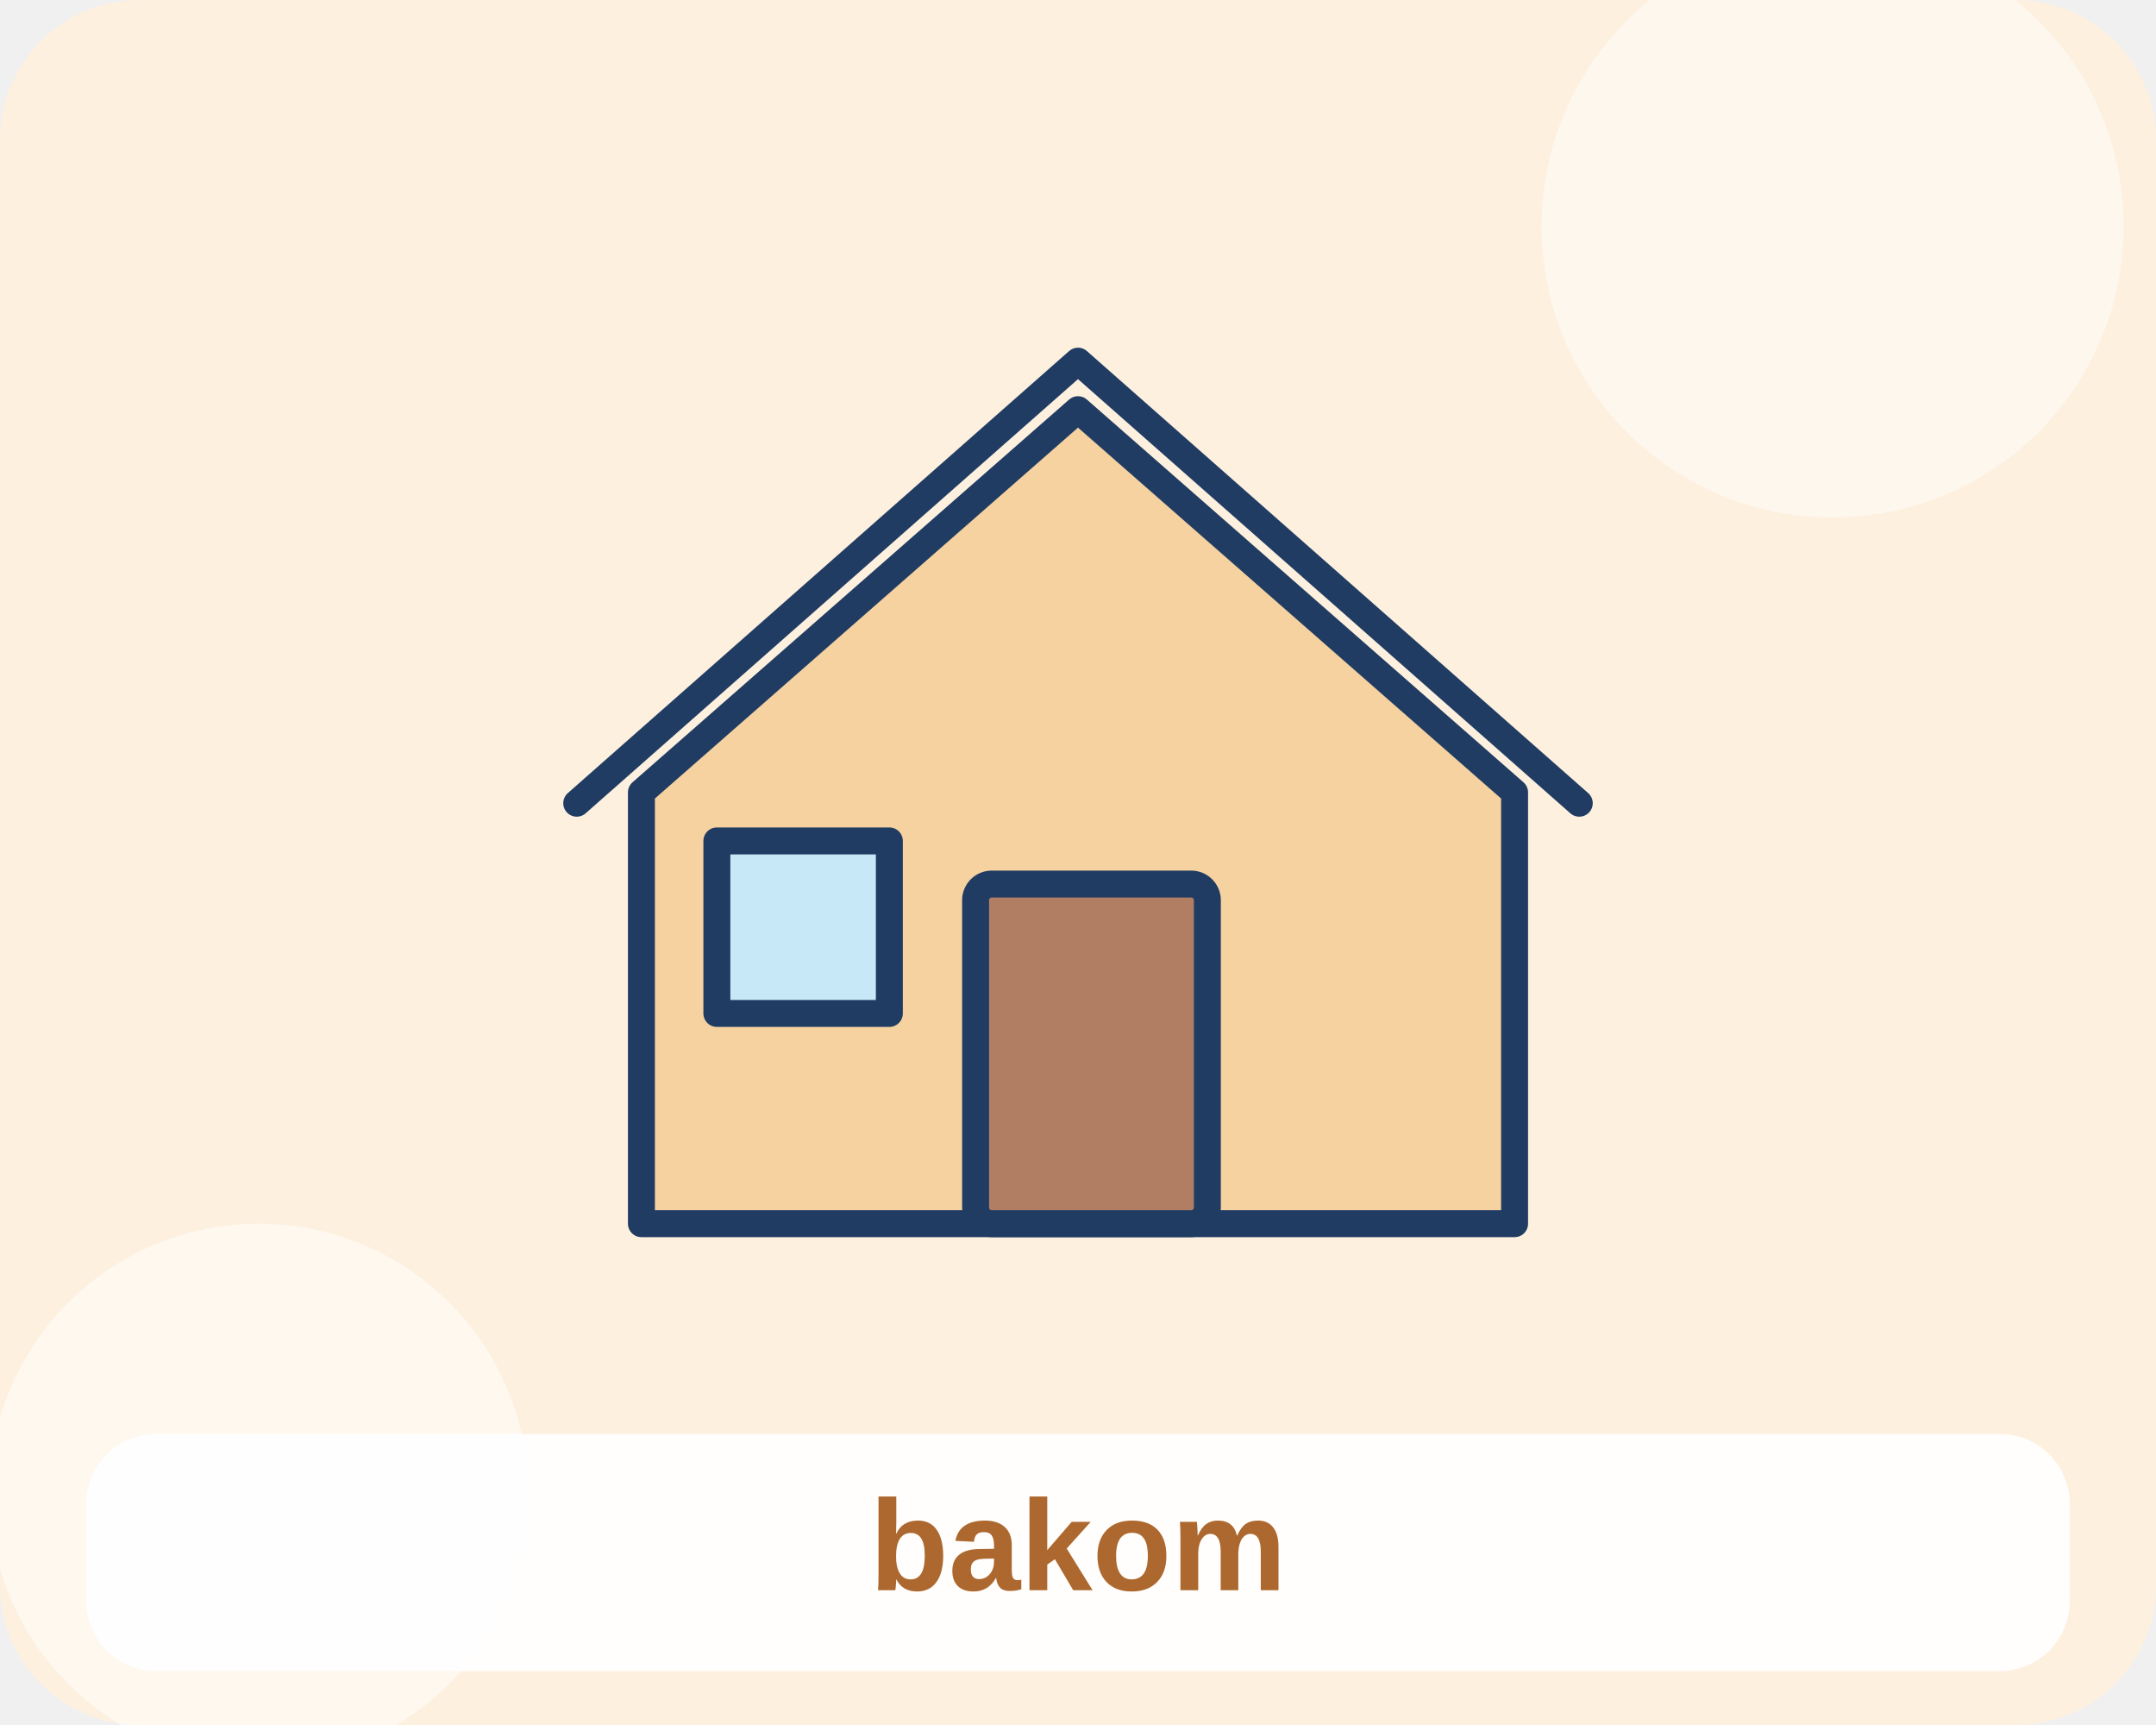
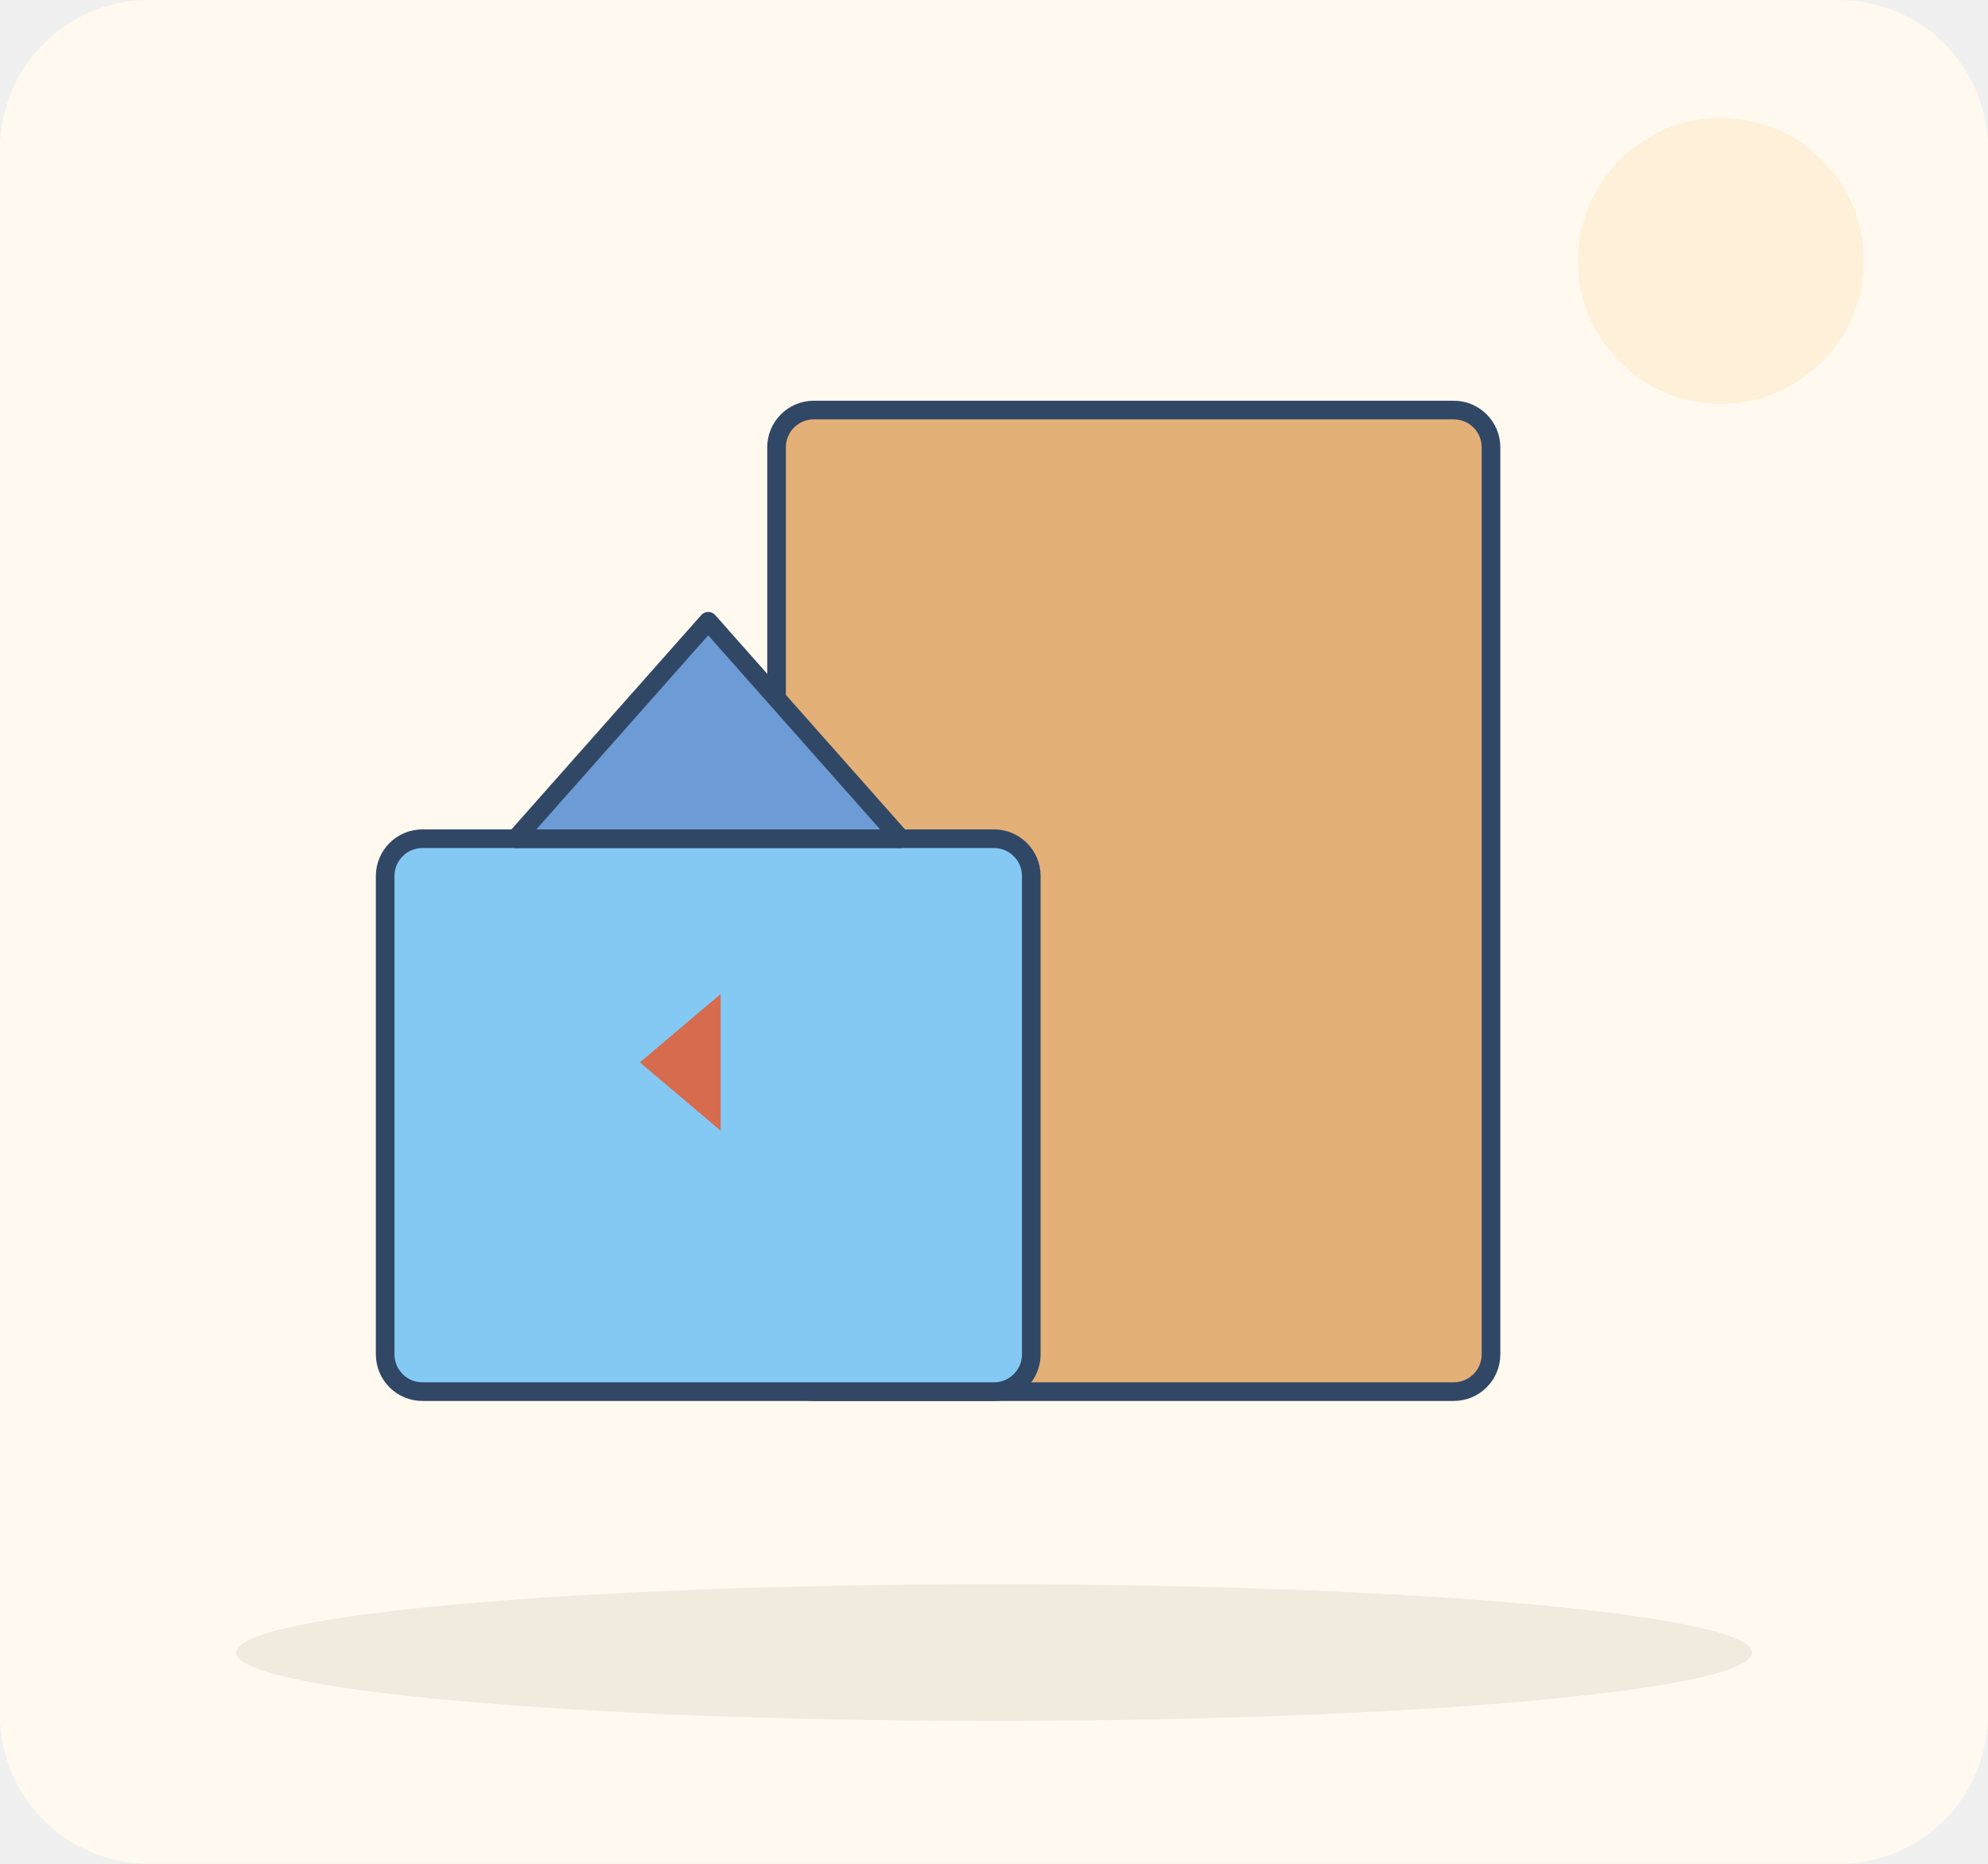
- <svg xmlns="http://www.w3.org/2000/svg" width="400" height="320" viewBox="0 0 400 320" role="img" aria-label="Illustration: bakom">
-   <rect width="400" height="320" rx="26" fill="#fdf0df" />
-   <circle cx="340" cy="42" r="54" fill="#ffffff" opacity=".45" />
-   <circle cx="48" cy="277" r="50" fill="#ffffff" opacity=".5" />
-   <g transform="translate(38 1)">
-     <path d="M81 146 L162 75 L243 146 V226 H81Z" fill="#f5d2a0" stroke="#203c63" stroke-width="5" stroke-linecap="round" stroke-linejoin="round" />
-     <path d="M69 148 L162 66 L255 148" fill="none" stroke="#203c63" stroke-width="5" stroke-linecap="round" stroke-linejoin="round" />
-     <rect x="143" y="163" width="43" height="63" rx="3" fill="#b17e63" stroke="#203c63" stroke-width="5" stroke-linecap="round" stroke-linejoin="round" />
-     <rect x="95" y="155" width="32" height="32" fill="#c7e8f7" stroke="#203c63" stroke-width="5" stroke-linecap="round" stroke-linejoin="round" />
-   </g>
-   <rect x="16" y="266" width="368" height="44" rx="13" fill="#ffffff" opacity=".92" />
-   <text x="200" y="295" font-size="24" text-anchor="middle" font-family="Arial, sans-serif" font-weight="bold" fill="#ad682f">bakom</text>
+ <svg xmlns="http://www.w3.org/2000/svg" width="320" height="300" viewBox="0 0 320 300">
+   <rect width="320" height="300" rx="24" fill="#fff9ef" />
+   <circle cx="277" cy="42" r="23" fill="#fff0d9" />
+   <ellipse cx="160" cy="266" rx="122" ry="11" fill="#e6dfd4" opacity=".6" />
+   <rect x="125" y="66" width="115" height="158" rx="6" fill="#e3b078" stroke="#314766" stroke-width="3" />
+   <rect x="62" y="135" width="104" height="89" rx="6" fill="#83c9f3" stroke="#314766" stroke-width="3" />
+   <path d="M83 135 L114 100 L145 135 Z" fill="#6d9bd5" stroke="#314766" stroke-width="3" stroke-linejoin="round" />
+   <path d="M160 171 L104 171" fill="#d66b4d" stroke="none" stroke-width="6" stroke-linejoin="round" />
+   <path d="M116 160 L103 171 L116 182" fill="#d66b4d" stroke="none" stroke-width="5" stroke-linejoin="round" />
</svg>
